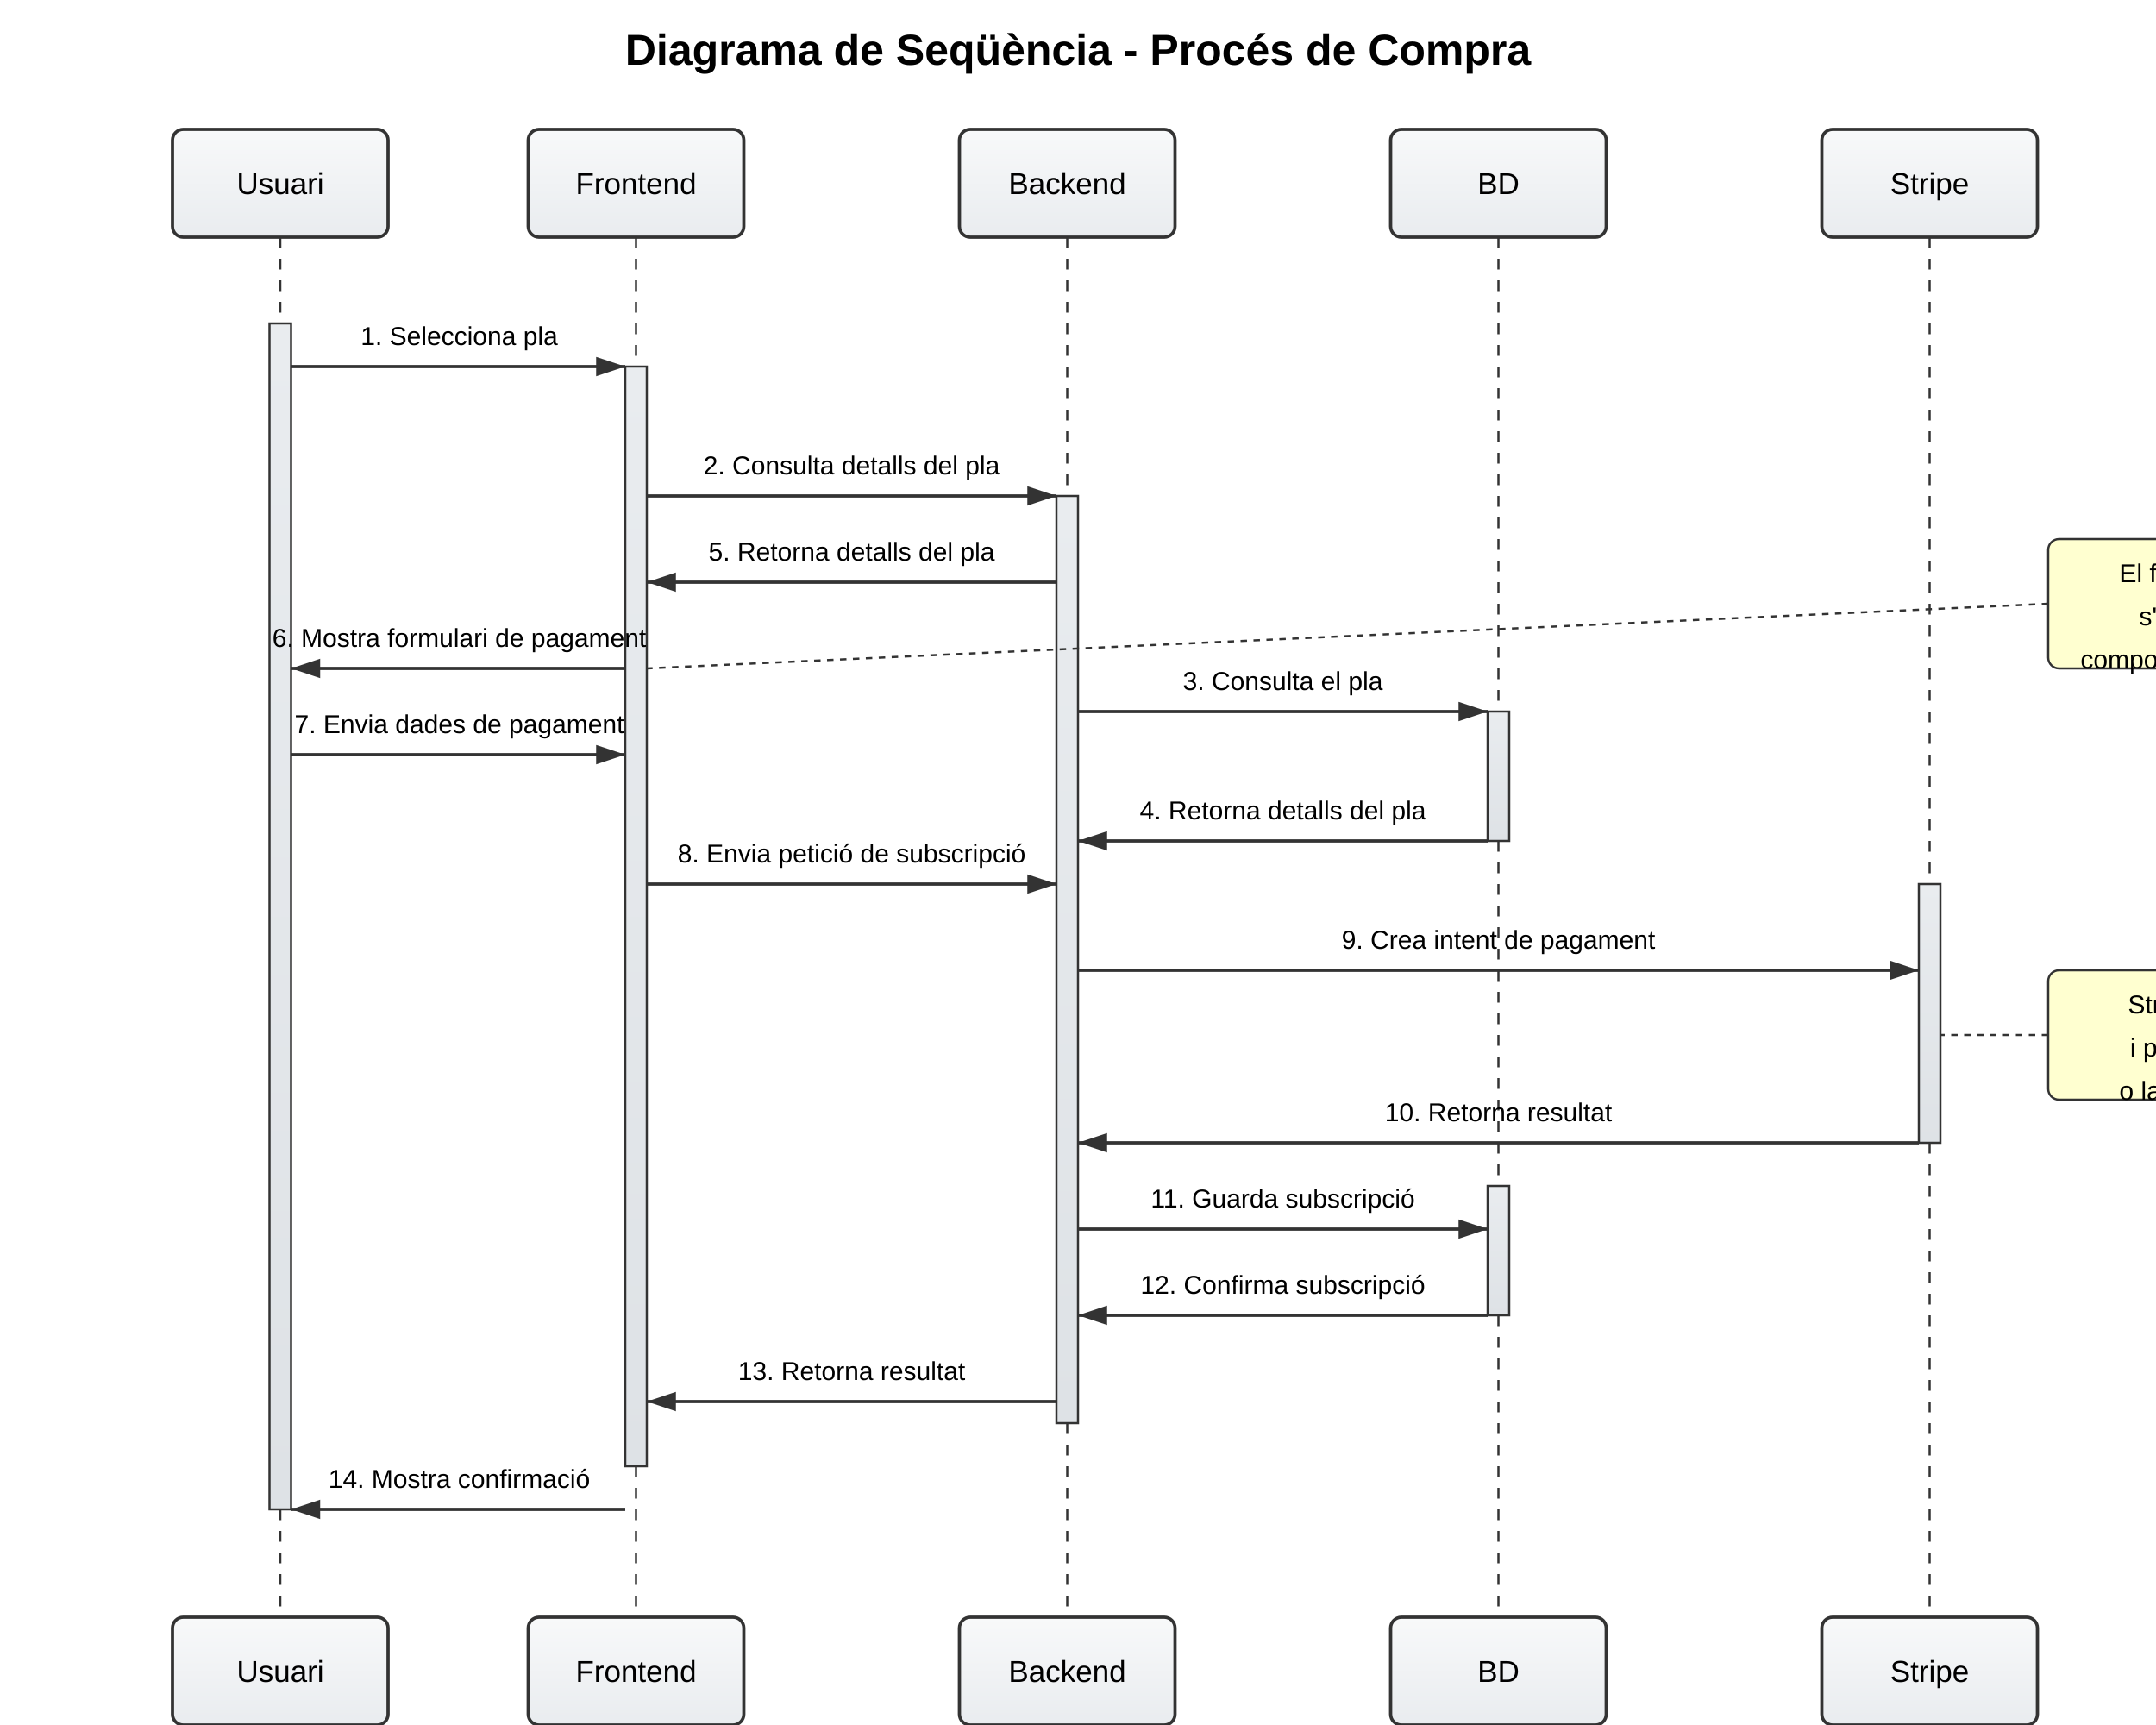
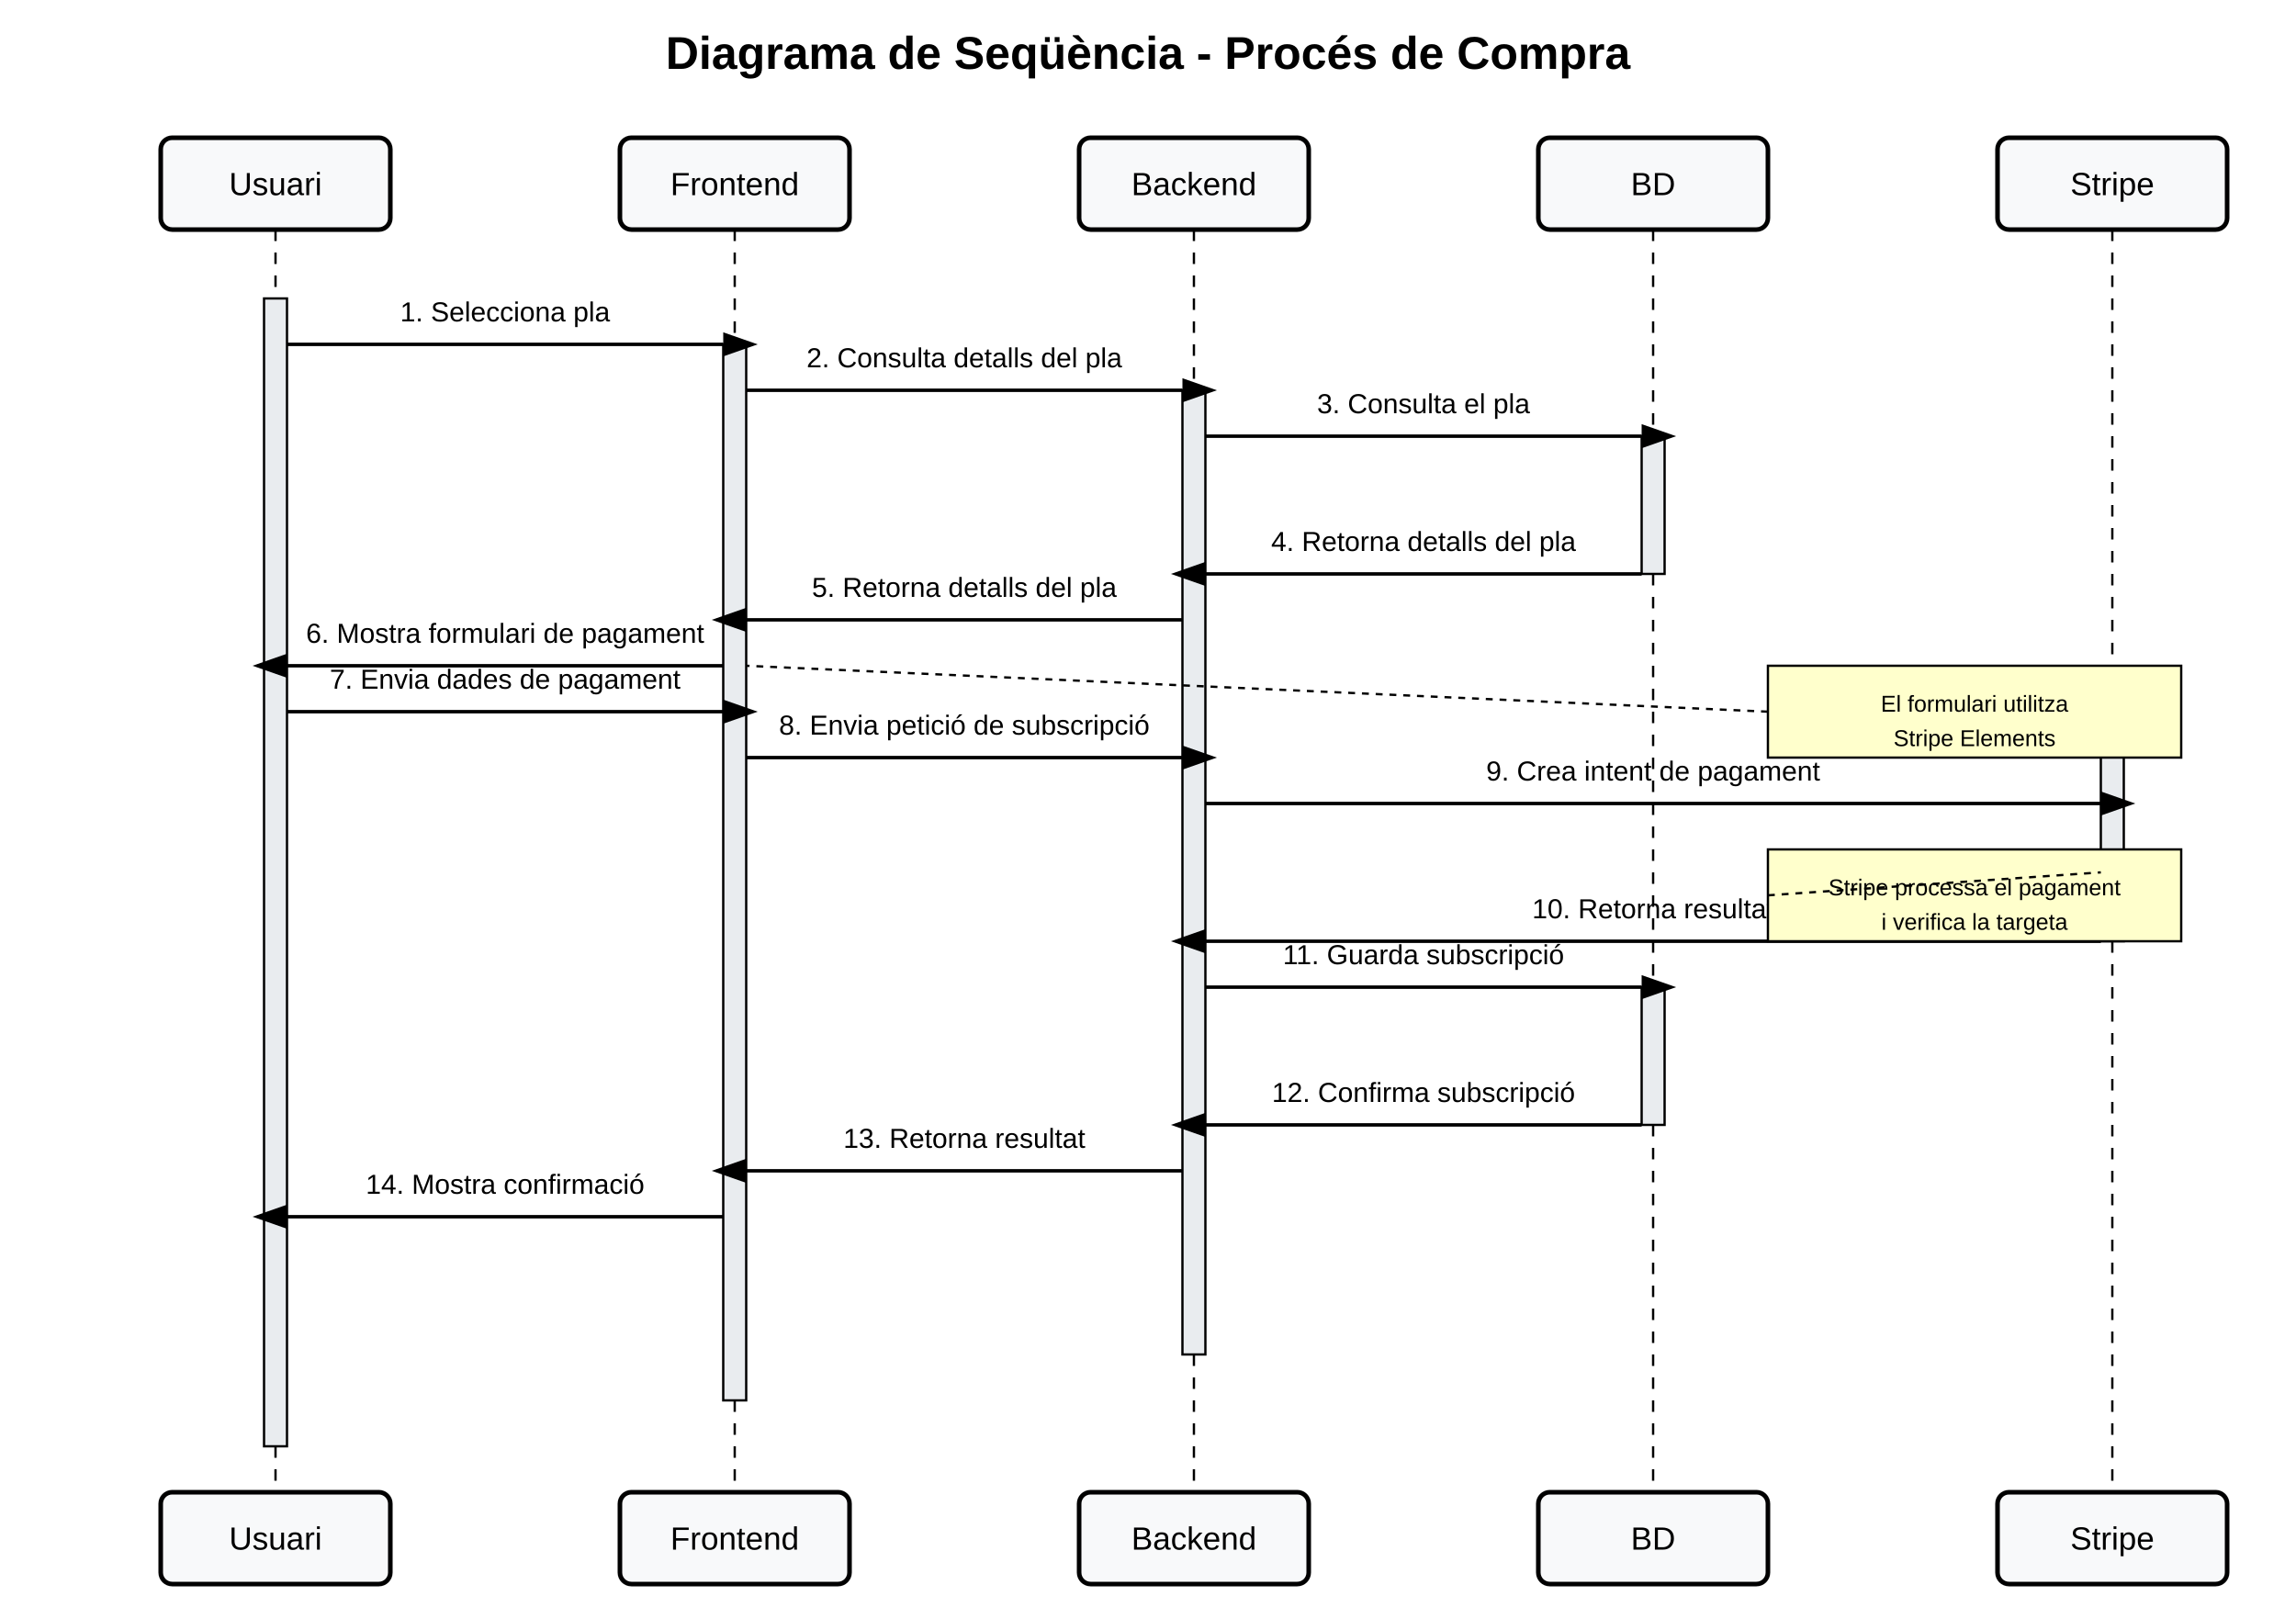
- <svg xmlns="http://www.w3.org/2000/svg" viewBox="0 0 1000 800">
+ <svg xmlns="http://www.w3.org/2000/svg" width="1000" height="700" viewBox="0 0 1000 700">
  <defs>
-     <marker id="arrow" markerWidth="10" markerHeight="10" refX="9" refY="3" orient="auto" markerUnits="strokeWidth">
-       <path d="M0,0 L0,6 L9,3 z" fill="#333" />
+     <marker id="arrowhead" markerWidth="10" markerHeight="7" refX="0" refY="3.5" orient="auto">
+       <polygon points="0 0, 10 3.5, 0 7" fill="#000" />
    </marker>
-     <linearGradient id="actorGradient" x1="0%" y1="0%" x2="0%" y2="100%">
-       <stop offset="0%" stop-color="#f8f9fa" />
-       <stop offset="100%" stop-color="#e9ecef" />
-     </linearGradient>
-     <linearGradient id="lifelineGradient" x1="0%" y1="0%" x2="0%" y2="100%">
-       <stop offset="0%" stop-color="#f5f5f5" />
-       <stop offset="100%" stop-color="#e9ecef" />
-     </linearGradient>
-     <linearGradient id="activationGradient" x1="0%" y1="0%" x2="0%" y2="100%">
-       <stop offset="0%" stop-color="#e9ecef" />
-       <stop offset="100%" stop-color="#dee2e6" />
-     </linearGradient>
  </defs>
-   <rect width="1000" height="800" fill="#ffffff" />
-   <text x="500" y="30" font-family="Arial" font-size="20" font-weight="bold" text-anchor="middle">Diagrama de Seqüència - Procés de Compra</text>
-   <rect x="80" y="60" width="100" height="50" rx="5" ry="5" fill="url(#actorGradient)" stroke="#333" stroke-width="1.5" />
-   <text x="130" y="90" font-family="Arial" font-size="14" text-anchor="middle">Usuari</text>
-   <rect x="245" y="60" width="100" height="50" rx="5" ry="5" fill="url(#actorGradient)" stroke="#333" stroke-width="1.5" />
-   <text x="295" y="90" font-family="Arial" font-size="14" text-anchor="middle">Frontend</text>
-   <rect x="445" y="60" width="100" height="50" rx="5" ry="5" fill="url(#actorGradient)" stroke="#333" stroke-width="1.5" />
-   <text x="495" y="90" font-family="Arial" font-size="14" text-anchor="middle">Backend</text>
-   <rect x="645" y="60" width="100" height="50" rx="5" ry="5" fill="url(#actorGradient)" stroke="#333" stroke-width="1.5" />
-   <text x="695" y="90" font-family="Arial" font-size="14" text-anchor="middle">BD</text>
-   <rect x="845" y="60" width="100" height="50" rx="5" ry="5" fill="url(#actorGradient)" stroke="#333" stroke-width="1.5" />
-   <text x="895" y="90" font-family="Arial" font-size="14" text-anchor="middle">Stripe</text>
-   <line x1="130" y1="110" x2="130" y2="750" stroke="#333" stroke-width="1" stroke-dasharray="5,5" />
-   <line x1="295" y1="110" x2="295" y2="750" stroke="#333" stroke-width="1" stroke-dasharray="5,5" />
-   <line x1="495" y1="110" x2="495" y2="750" stroke="#333" stroke-width="1" stroke-dasharray="5,5" />
-   <line x1="695" y1="110" x2="695" y2="750" stroke="#333" stroke-width="1" stroke-dasharray="5,5" />
-   <line x1="895" y1="110" x2="895" y2="750" stroke="#333" stroke-width="1" stroke-dasharray="5,5" />
-   <rect x="80" y="750" width="100" height="50" rx="5" ry="5" fill="url(#actorGradient)" stroke="#333" stroke-width="1.5" />
-   <text x="130" y="780" font-family="Arial" font-size="14" text-anchor="middle">Usuari</text>
-   <rect x="245" y="750" width="100" height="50" rx="5" ry="5" fill="url(#actorGradient)" stroke="#333" stroke-width="1.5" />
-   <text x="295" y="780" font-family="Arial" font-size="14" text-anchor="middle">Frontend</text>
-   <rect x="445" y="750" width="100" height="50" rx="5" ry="5" fill="url(#actorGradient)" stroke="#333" stroke-width="1.5" />
-   <text x="495" y="780" font-family="Arial" font-size="14" text-anchor="middle">Backend</text>
-   <rect x="645" y="750" width="100" height="50" rx="5" ry="5" fill="url(#actorGradient)" stroke="#333" stroke-width="1.5" />
-   <text x="695" y="780" font-family="Arial" font-size="14" text-anchor="middle">BD</text>
-   <rect x="845" y="750" width="100" height="50" rx="5" ry="5" fill="url(#actorGradient)" stroke="#333" stroke-width="1.5" />
-   <text x="895" y="780" font-family="Arial" font-size="14" text-anchor="middle">Stripe</text>
-   <rect x="125" y="150" width="10" height="550" fill="url(#activationGradient)" stroke="#333" stroke-width="1" />
-   <rect x="290" y="170" width="10" height="510" fill="url(#activationGradient)" stroke="#333" stroke-width="1" />
-   <rect x="490" y="230" width="10" height="430" fill="url(#activationGradient)" stroke="#333" stroke-width="1" />
-   <rect x="690" y="330" width="10" height="60" fill="url(#activationGradient)" stroke="#333" stroke-width="1" />
-   <rect x="690" y="550" width="10" height="60" fill="url(#activationGradient)" stroke="#333" stroke-width="1" />
-   <rect x="890" y="410" width="10" height="120" fill="url(#activationGradient)" stroke="#333" stroke-width="1" />
-   <line x1="135" y1="170" x2="290" y2="170" stroke="#333" stroke-width="1.5" marker-end="url(#arrow)" />
-   <text x="213" y="160" font-family="Arial" font-size="12" text-anchor="middle">1. Selecciona pla</text>
-   <line x1="300" y1="230" x2="490" y2="230" stroke="#333" stroke-width="1.5" marker-end="url(#arrow)" />
-   <text x="395" y="220" font-family="Arial" font-size="12" text-anchor="middle">2. Consulta detalls del pla</text>
-   <line x1="500" y1="330" x2="690" y2="330" stroke="#333" stroke-width="1.5" marker-end="url(#arrow)" />
-   <text x="595" y="320" font-family="Arial" font-size="12" text-anchor="middle">3. Consulta el pla</text>
-   <line x1="690" y1="390" x2="500" y2="390" stroke="#333" stroke-width="1.5" marker-end="url(#arrow)" />
-   <text x="595" y="380" font-family="Arial" font-size="12" text-anchor="middle">4. Retorna detalls del pla</text>
-   <line x1="490" y1="270" x2="300" y2="270" stroke="#333" stroke-width="1.5" marker-end="url(#arrow)" />
-   <text x="395" y="260" font-family="Arial" font-size="12" text-anchor="middle">5. Retorna detalls del pla</text>
-   <line x1="290" y1="310" x2="135" y2="310" stroke="#333" stroke-width="1.5" marker-end="url(#arrow)" />
-   <text x="213" y="300" font-family="Arial" font-size="12" text-anchor="middle">6. Mostra formulari de pagament</text>
-   <line x1="135" y1="350" x2="290" y2="350" stroke="#333" stroke-width="1.5" marker-end="url(#arrow)" />
-   <text x="213" y="340" font-family="Arial" font-size="12" text-anchor="middle">7. Envia dades de pagament</text>
-   <line x1="300" y1="410" x2="490" y2="410" stroke="#333" stroke-width="1.5" marker-end="url(#arrow)" />
-   <text x="395" y="400" font-family="Arial" font-size="12" text-anchor="middle">8. Envia petició de subscripció</text>
-   <line x1="500" y1="450" x2="890" y2="450" stroke="#333" stroke-width="1.5" marker-end="url(#arrow)" />
-   <text x="695" y="440" font-family="Arial" font-size="12" text-anchor="middle">9. Crea intent de pagament</text>
-   <line x1="890" y1="530" x2="500" y2="530" stroke="#333" stroke-width="1.5" marker-end="url(#arrow)" />
-   <text x="695" y="520" font-family="Arial" font-size="12" text-anchor="middle">10. Retorna resultat</text>
-   <line x1="500" y1="570" x2="690" y2="570" stroke="#333" stroke-width="1.5" marker-end="url(#arrow)" />
-   <text x="595" y="560" font-family="Arial" font-size="12" text-anchor="middle">11. Guarda subscripció</text>
-   <line x1="690" y1="610" x2="500" y2="610" stroke="#333" stroke-width="1.5" marker-end="url(#arrow)" />
-   <text x="595" y="600" font-family="Arial" font-size="12" text-anchor="middle">12. Confirma subscripció</text>
-   <line x1="490" y1="650" x2="300" y2="650" stroke="#333" stroke-width="1.5" marker-end="url(#arrow)" />
-   <text x="395" y="640" font-family="Arial" font-size="12" text-anchor="middle">13. Retorna resultat</text>
-   <line x1="290" y1="700" x2="135" y2="700" stroke="#333" stroke-width="1.5" marker-end="url(#arrow)" />
-   <text x="213" y="690" font-family="Arial" font-size="12" text-anchor="middle">14. Mostra confirmació</text>
-   <rect x="950" y="250" width="200" height="60" rx="5" ry="5" fill="#ffffd0" stroke="#333" stroke-width="1" />
-   <text x="1050" y="270" font-family="Arial" font-size="12" text-anchor="middle">El formulari de pagament</text>
-   <text x="1050" y="290" font-family="Arial" font-size="12" text-anchor="middle">s'implementa amb els</text>
-   <text x="1050" y="310" font-family="Arial" font-size="12" text-anchor="middle">components de Stripe Elements</text>
-   <line x1="950" y1="280" x2="300" y2="310" stroke="#333" stroke-width="1" stroke-dasharray="3,3" />
-   <rect x="950" y="450" width="200" height="60" rx="5" ry="5" fill="#ffffd0" stroke="#333" stroke-width="1" />
-   <text x="1050" y="470" font-family="Arial" font-size="12" text-anchor="middle">Stripe verifica la targeta</text>
-   <text x="1050" y="490" font-family="Arial" font-size="12" text-anchor="middle">i processa el pagament</text>
-   <text x="1050" y="510" font-family="Arial" font-size="12" text-anchor="middle">o la subscripció recurrent</text>
-   <line x1="950" y1="480" x2="900" y2="480" stroke="#333" stroke-width="1" stroke-dasharray="3,3" />
+   <rect width="1000" height="700" fill="#ffffff" />
+   <text x="500" y="30" font-family="Arial, sans-serif" font-size="20" font-weight="bold" text-anchor="middle">Diagrama de Seqüència - Procés de Compra</text>
+   <rect x="70" y="60" width="100" height="40" rx="5" fill="#f8f9fa" stroke="#000" stroke-width="2" />
+   <text x="120" y="85" font-family="Arial, sans-serif" font-size="14" text-anchor="middle">Usuari</text>
+   <rect x="270" y="60" width="100" height="40" rx="5" fill="#f8f9fa" stroke="#000" stroke-width="2" />
+   <text x="320" y="85" font-family="Arial, sans-serif" font-size="14" text-anchor="middle">Frontend</text>
+   <rect x="470" y="60" width="100" height="40" rx="5" fill="#f8f9fa" stroke="#000" stroke-width="2" />
+   <text x="520" y="85" font-family="Arial, sans-serif" font-size="14" text-anchor="middle">Backend</text>
+   <rect x="670" y="60" width="100" height="40" rx="5" fill="#f8f9fa" stroke="#000" stroke-width="2" />
+   <text x="720" y="85" font-family="Arial, sans-serif" font-size="14" text-anchor="middle">BD</text>
+   <rect x="870" y="60" width="100" height="40" rx="5" fill="#f8f9fa" stroke="#000" stroke-width="2" />
+   <text x="920" y="85" font-family="Arial, sans-serif" font-size="14" text-anchor="middle">Stripe</text>
+   <line x1="120" y1="100" x2="120" y2="650" stroke="#000" stroke-width="1" stroke-dasharray="5,5" />
+   <line x1="320" y1="100" x2="320" y2="650" stroke="#000" stroke-width="1" stroke-dasharray="5,5" />
+   <line x1="520" y1="100" x2="520" y2="650" stroke="#000" stroke-width="1" stroke-dasharray="5,5" />
+   <line x1="720" y1="100" x2="720" y2="650" stroke="#000" stroke-width="1" stroke-dasharray="5,5" />
+   <line x1="920" y1="100" x2="920" y2="650" stroke="#000" stroke-width="1" stroke-dasharray="5,5" />
+   <rect x="115" y="130" width="10" height="500" fill="#e9ecef" stroke="#000" stroke-width="1" />
+   <rect x="315" y="150" width="10" height="460" fill="#e9ecef" stroke="#000" stroke-width="1" />
+   <rect x="515" y="170" width="10" height="420" fill="#e9ecef" stroke="#000" stroke-width="1" />
+   <rect x="715" y="190" width="10" height="60" fill="#e9ecef" stroke="#000" stroke-width="1" />
+   <rect x="715" y="430" width="10" height="60" fill="#e9ecef" stroke="#000" stroke-width="1" />
+   <rect x="915" y="310" width="10" height="100" fill="#e9ecef" stroke="#000" stroke-width="1" />
+   <line x1="125" y1="150" x2="315" y2="150" stroke="#000" stroke-width="1.5" marker-end="url(#arrowhead)" />
+   <text x="220" y="140" font-family="Arial, sans-serif" font-size="12" text-anchor="middle">1. Selecciona pla</text>
+   <line x1="325" y1="170" x2="515" y2="170" stroke="#000" stroke-width="1.5" marker-end="url(#arrowhead)" />
+   <text x="420" y="160" font-family="Arial, sans-serif" font-size="12" text-anchor="middle">2. Consulta detalls del pla</text>
+   <line x1="525" y1="190" x2="715" y2="190" stroke="#000" stroke-width="1.5" marker-end="url(#arrowhead)" />
+   <text x="620" y="180" font-family="Arial, sans-serif" font-size="12" text-anchor="middle">3. Consulta el pla</text>
+   <line x1="715" y1="250" x2="525" y2="250" stroke="#000" stroke-width="1.5" marker-end="url(#arrowhead)" />
+   <text x="620" y="240" font-family="Arial, sans-serif" font-size="12" text-anchor="middle">4. Retorna detalls del pla</text>
+   <line x1="515" y1="270" x2="325" y2="270" stroke="#000" stroke-width="1.5" marker-end="url(#arrowhead)" />
+   <text x="420" y="260" font-family="Arial, sans-serif" font-size="12" text-anchor="middle">5. Retorna detalls del pla</text>
+   <line x1="315" y1="290" x2="125" y2="290" stroke="#000" stroke-width="1.5" marker-end="url(#arrowhead)" />
+   <text x="220" y="280" font-family="Arial, sans-serif" font-size="12" text-anchor="middle">6. Mostra formulari de pagament</text>
+   <line x1="125" y1="310" x2="315" y2="310" stroke="#000" stroke-width="1.5" marker-end="url(#arrowhead)" />
+   <text x="220" y="300" font-family="Arial, sans-serif" font-size="12" text-anchor="middle">7. Envia dades de pagament</text>
+   <line x1="325" y1="330" x2="515" y2="330" stroke="#000" stroke-width="1.5" marker-end="url(#arrowhead)" />
+   <text x="420" y="320" font-family="Arial, sans-serif" font-size="12" text-anchor="middle">8. Envia petició de subscripció</text>
+   <line x1="525" y1="350" x2="915" y2="350" stroke="#000" stroke-width="1.5" marker-end="url(#arrowhead)" />
+   <text x="720" y="340" font-family="Arial, sans-serif" font-size="12" text-anchor="middle">9. Crea intent de pagament</text>
+   <line x1="915" y1="410" x2="525" y2="410" stroke="#000" stroke-width="1.5" marker-end="url(#arrowhead)" />
+   <text x="720" y="400" font-family="Arial, sans-serif" font-size="12" text-anchor="middle">10. Retorna resultat</text>
+   <line x1="525" y1="430" x2="715" y2="430" stroke="#000" stroke-width="1.5" marker-end="url(#arrowhead)" />
+   <text x="620" y="420" font-family="Arial, sans-serif" font-size="12" text-anchor="middle">11. Guarda subscripció</text>
+   <line x1="715" y1="490" x2="525" y2="490" stroke="#000" stroke-width="1.5" marker-end="url(#arrowhead)" />
+   <text x="620" y="480" font-family="Arial, sans-serif" font-size="12" text-anchor="middle">12. Confirma subscripció</text>
+   <line x1="515" y1="510" x2="325" y2="510" stroke="#000" stroke-width="1.5" marker-end="url(#arrowhead)" />
+   <text x="420" y="500" font-family="Arial, sans-serif" font-size="12" text-anchor="middle">13. Retorna resultat</text>
+   <line x1="315" y1="530" x2="125" y2="530" stroke="#000" stroke-width="1.5" marker-end="url(#arrowhead)" />
+   <text x="220" y="520" font-family="Arial, sans-serif" font-size="12" text-anchor="middle">14. Mostra confirmació</text>
+   <rect x="770" y="290" width="180" height="40" fill="#ffffcc" stroke="#000" stroke-width="1" />
+   <text x="860" y="310" font-family="Arial, sans-serif" font-size="10" text-anchor="middle">El formulari utilitza</text>
+   <text x="860" y="325" font-family="Arial, sans-serif" font-size="10" text-anchor="middle">Stripe Elements</text>
+   <line x1="770" y1="310" x2="325" y2="290" stroke="#000" stroke-width="1" stroke-dasharray="3,3" />
+   <rect x="770" y="370" width="180" height="40" fill="#ffffcc" stroke="#000" stroke-width="1" />
+   <text x="860" y="390" font-family="Arial, sans-serif" font-size="10" text-anchor="middle">Stripe processa el pagament</text>
+   <text x="860" y="405" font-family="Arial, sans-serif" font-size="10" text-anchor="middle">i verifica la targeta</text>
+   <line x1="770" y1="390" x2="915" y2="380" stroke="#000" stroke-width="1" stroke-dasharray="3,3" />
+   <rect x="70" y="650" width="100" height="40" rx="5" fill="#f8f9fa" stroke="#000" stroke-width="2" />
+   <text x="120" y="675" font-family="Arial, sans-serif" font-size="14" text-anchor="middle">Usuari</text>
+   <rect x="270" y="650" width="100" height="40" rx="5" fill="#f8f9fa" stroke="#000" stroke-width="2" />
+   <text x="320" y="675" font-family="Arial, sans-serif" font-size="14" text-anchor="middle">Frontend</text>
+   <rect x="470" y="650" width="100" height="40" rx="5" fill="#f8f9fa" stroke="#000" stroke-width="2" />
+   <text x="520" y="675" font-family="Arial, sans-serif" font-size="14" text-anchor="middle">Backend</text>
+   <rect x="670" y="650" width="100" height="40" rx="5" fill="#f8f9fa" stroke="#000" stroke-width="2" />
+   <text x="720" y="675" font-family="Arial, sans-serif" font-size="14" text-anchor="middle">BD</text>
+   <rect x="870" y="650" width="100" height="40" rx="5" fill="#f8f9fa" stroke="#000" stroke-width="2" />
+   <text x="920" y="675" font-family="Arial, sans-serif" font-size="14" text-anchor="middle">Stripe</text>
</svg>
